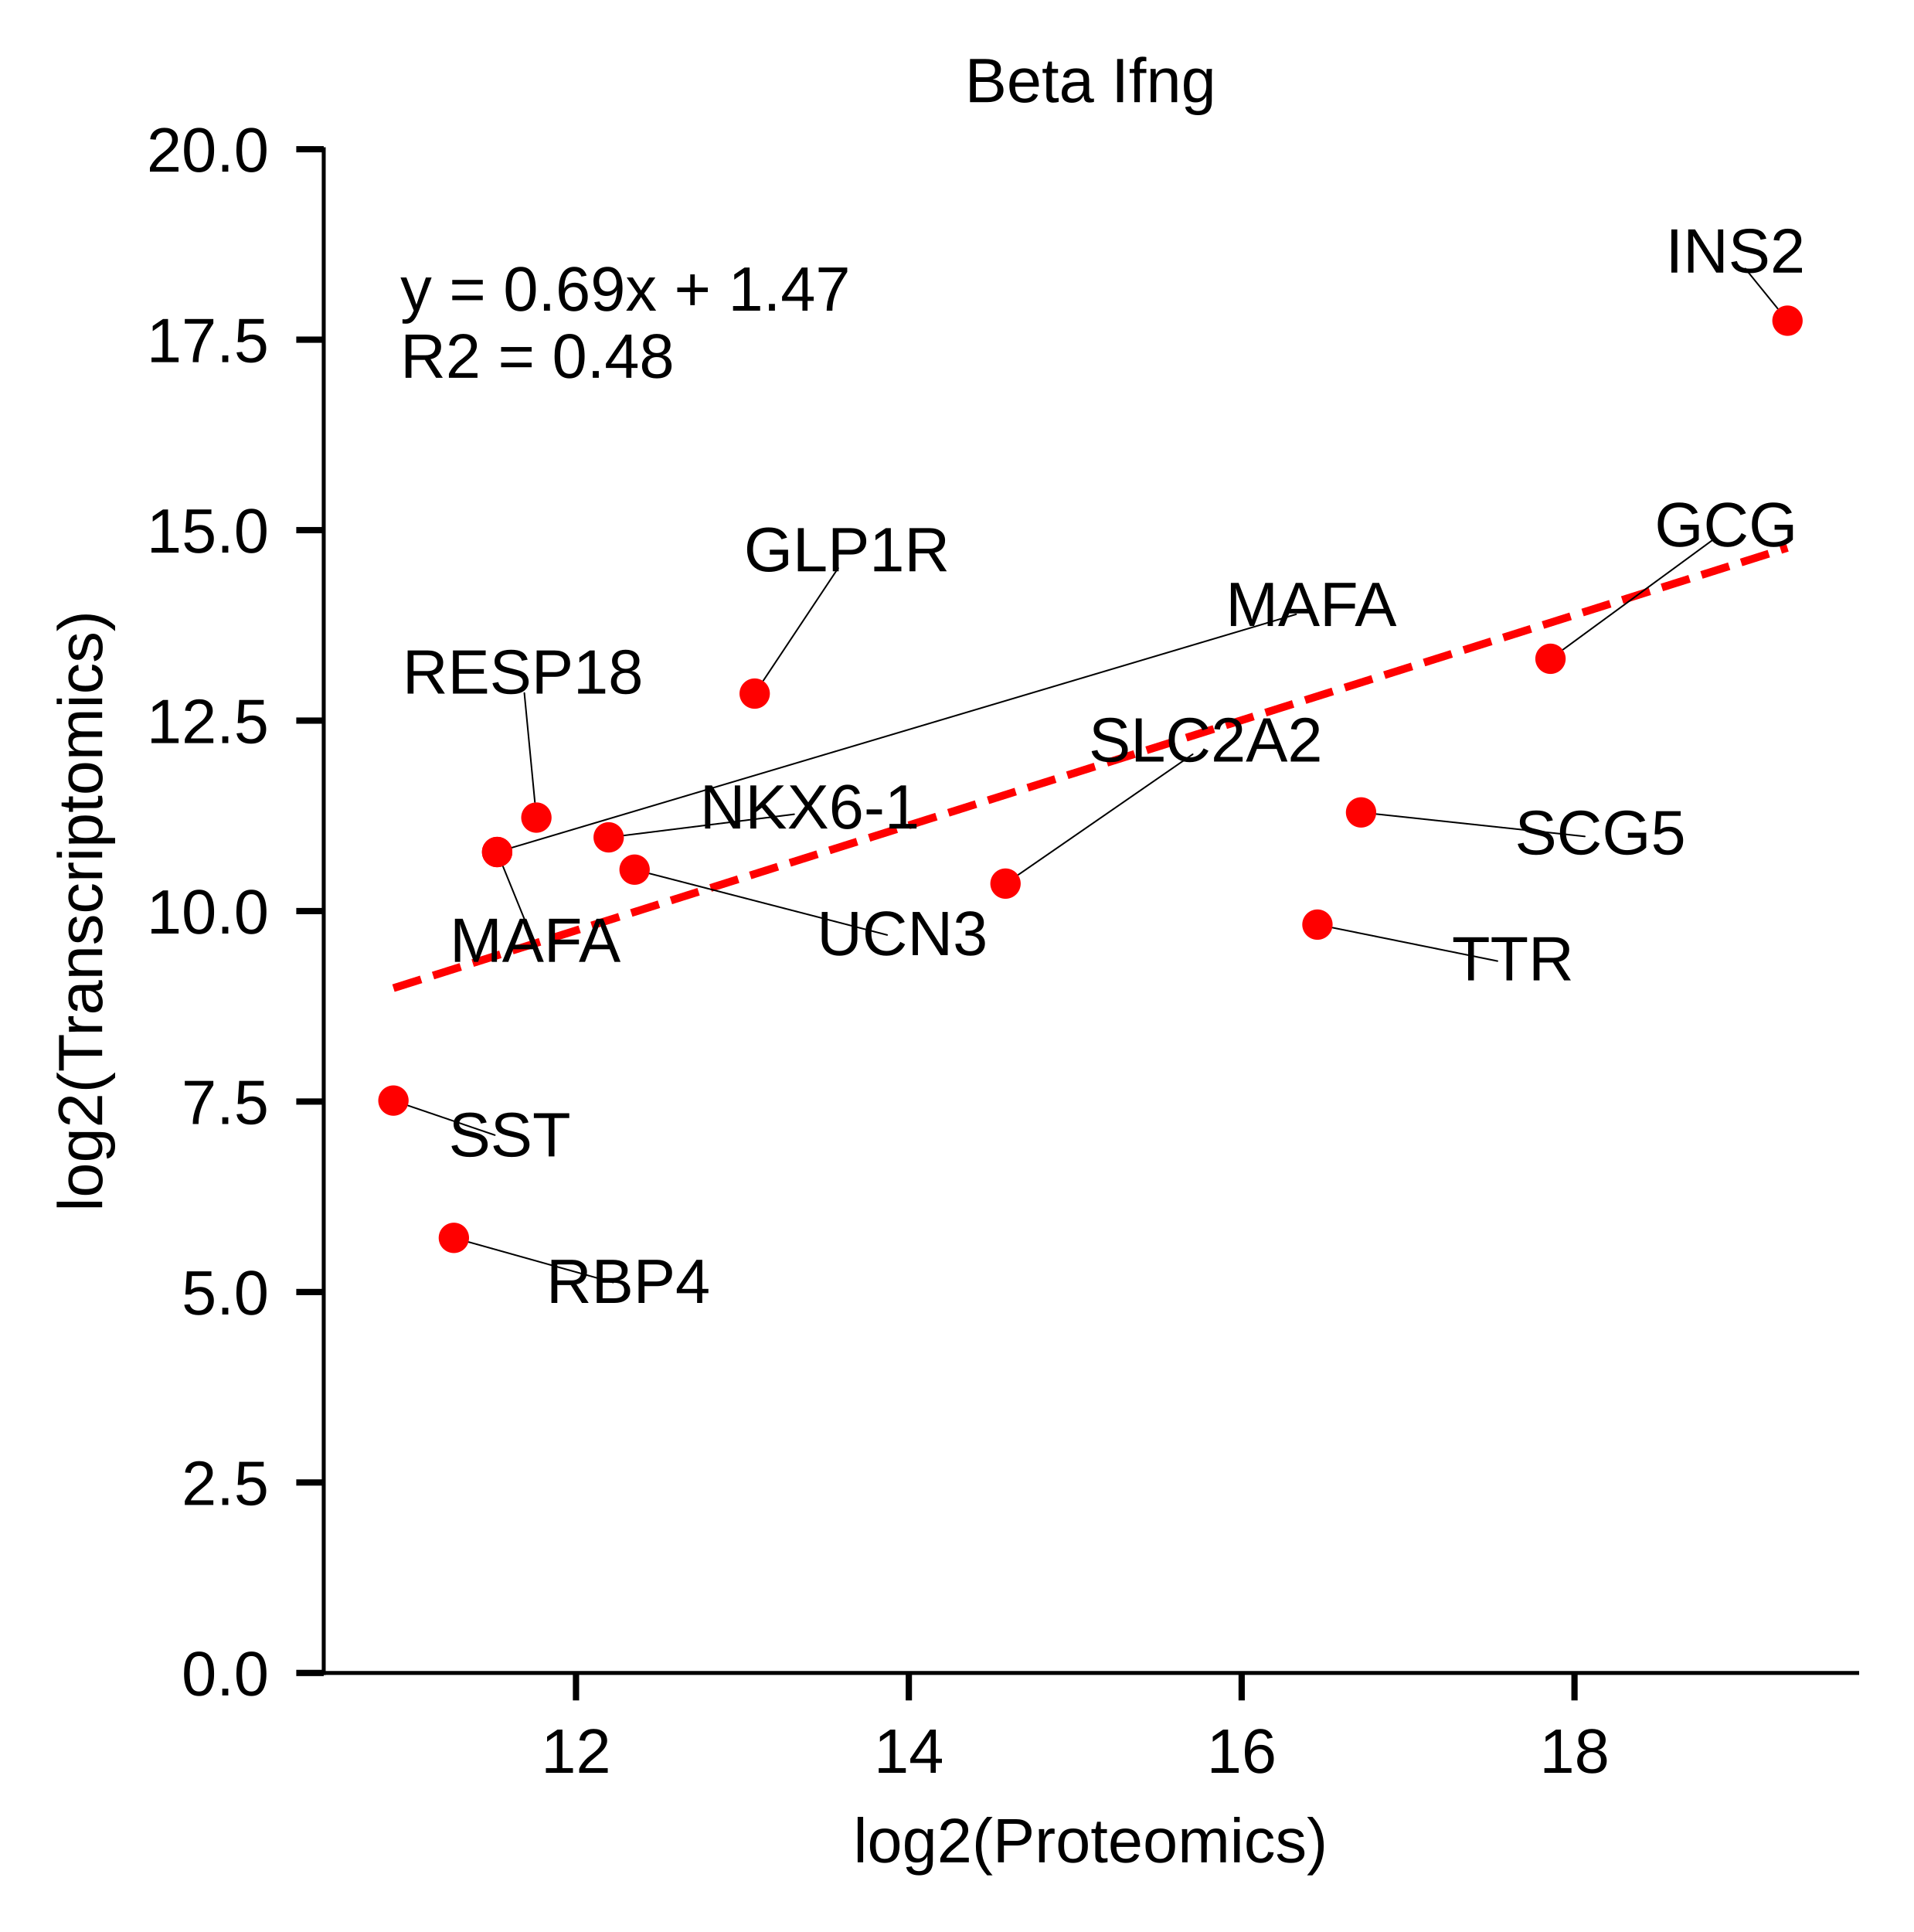
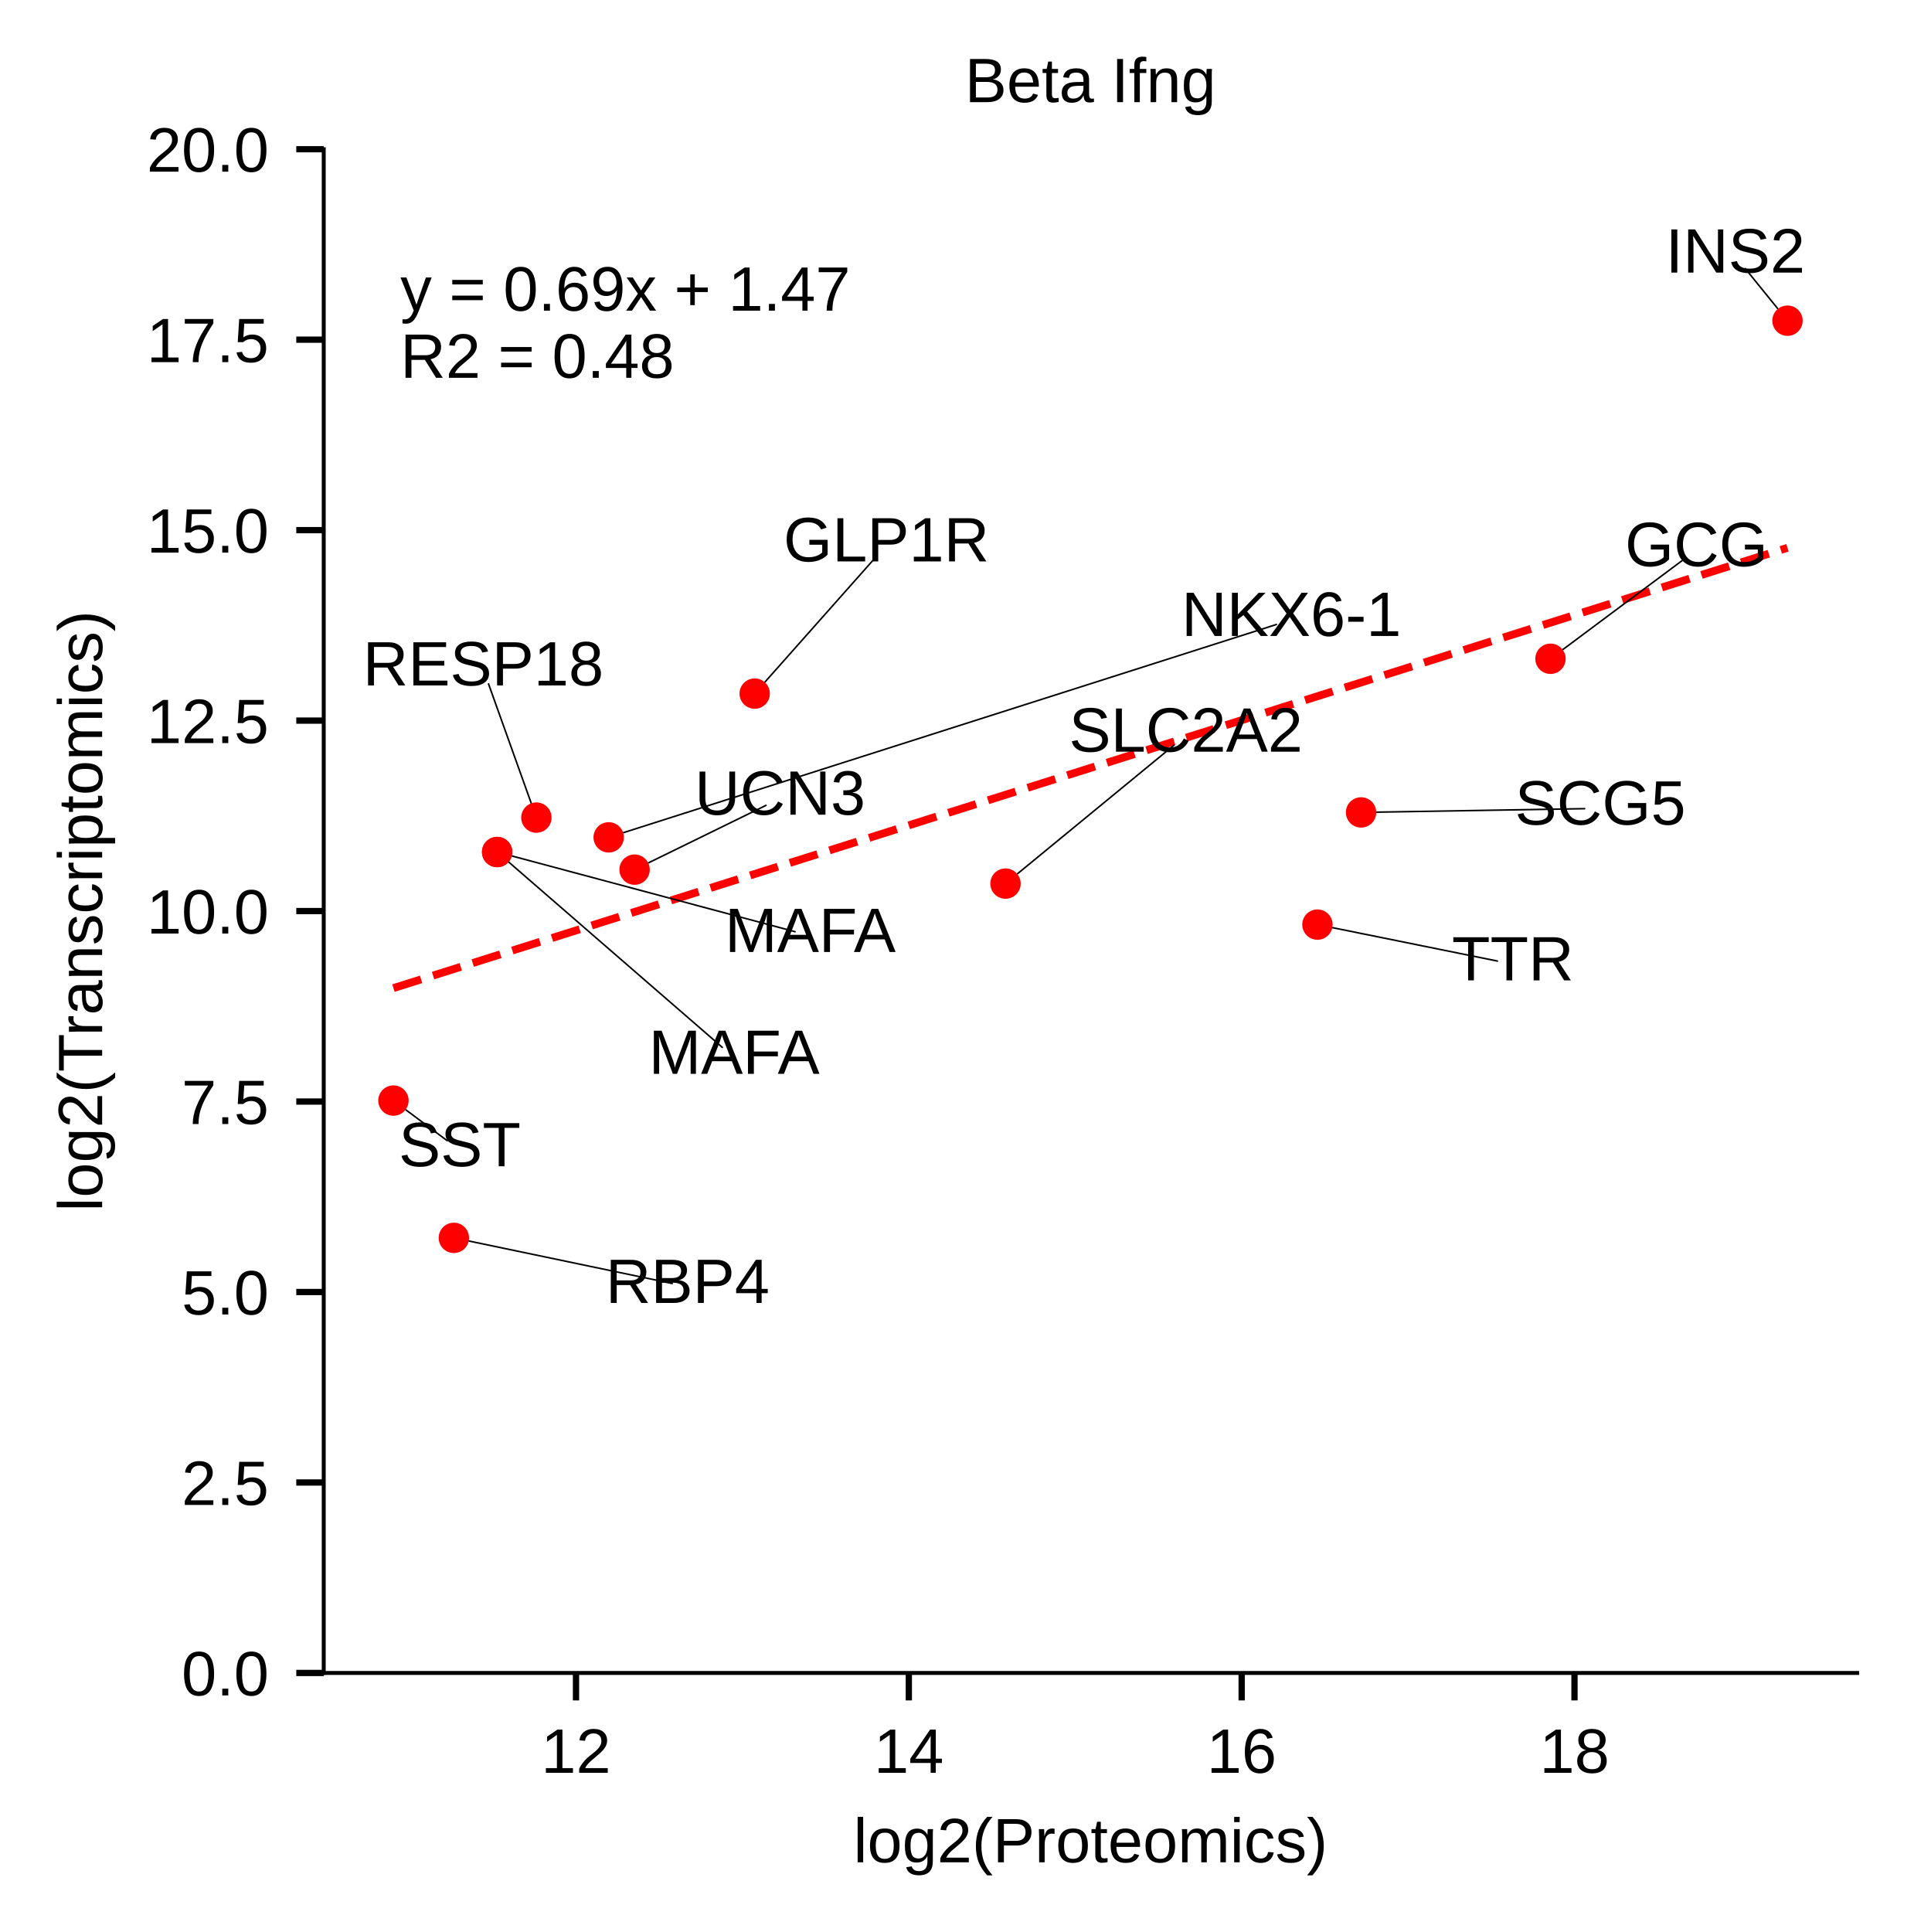
<svg xmlns="http://www.w3.org/2000/svg" xmlns:xlink="http://www.w3.org/1999/xlink" width="243.996pt" height="246.306pt" viewBox="0 0 243.996 246.306" version="1.1">
  <defs>
    <style type="text/css">*{stroke-linejoin: round; stroke-linecap: butt}</style>
  </defs>
  <g id="figure_1">
    <g id="patch_1">
      <path d="M 0 246.306  L 243.996 246.306  L 243.996 -0  L 0 -0  L 0 246.306  z " style="fill: none" />
    </g>
    <g id="axes_1">
      <g id="patch_2">
        <path d="M 41.276 213.282  L 236.796 213.282  L 236.796 19.024  L 41.276 19.024  L 41.276 213.282  z " style="fill: none" />
      </g>
      <g id="PathCollection_1">
        <defs>
-           <path id="C0_0_229dee09c6" d="M 0 1.936  C 0.514 1.936 1.006 1.732 1.369 1.369  C 1.732 1.006 1.936 0.514 1.936 -0  C 1.936 -0.514 1.732 -1.006 1.369 -1.369  C 1.006 -1.732 0.514 -1.936 0 -1.936  C -0.514 -1.936 -1.006 -1.732 -1.369 -1.369  C -1.732 -1.006 -1.936 -0.514 -1.936 0  C -1.936 0.514 -1.732 1.006 -1.369 1.369  C -1.006 1.732 -0.514 1.936 0 1.936  z " />
+           <path id="C0_0_ef5e07e1eb" d="M 0 1.936  C 0.514 1.936 1.006 1.732 1.369 1.369  C 1.732 1.006 1.936 0.514 1.936 -0  C 1.936 -0.514 1.732 -1.006 1.369 -1.369  C 1.006 -1.732 0.514 -1.936 0 -1.936  C -0.514 -1.936 -1.006 -1.732 -1.369 -1.369  C -1.732 -1.006 -1.936 -0.514 -1.936 0  C -1.936 0.514 -1.732 1.006 -1.369 1.369  C -1.006 1.732 -0.514 1.936 0 1.936  z " />
        </defs>
-         <g clip-path="url(#p225a3c4588)">
-           <use xlink:href="#C0_0_229dee09c6" x="63.388" y="108.623" style="fill: #ff0000" />
-         </g>
-         <g clip-path="url(#p225a3c4588)">
-           <use xlink:href="#C0_0_229dee09c6" x="197.691" y="83.986" style="fill: #ff0000" />
-         </g>
-         <g clip-path="url(#p225a3c4588)">
-           <use xlink:href="#C0_0_229dee09c6" x="167.977" y="117.876" style="fill: #ff0000" />
-         </g>
-         <g clip-path="url(#p225a3c4588)">
-           <use xlink:href="#C0_0_229dee09c6" x="128.205" y="112.649" style="fill: #ff0000" />
-         </g>
-         <g clip-path="url(#p225a3c4588)">
-           <use xlink:href="#C0_0_229dee09c6" x="63.388" y="108.623" style="fill: #ff0000" />
-         </g>
-         <g clip-path="url(#p225a3c4588)">
-           <use xlink:href="#C0_0_229dee09c6" x="227.909" y="40.883" style="fill: #ff0000" />
-         </g>
-         <g clip-path="url(#p225a3c4588)">
-           <use xlink:href="#C0_0_229dee09c6" x="77.608" y="106.753" style="fill: #ff0000" />
-         </g>
-         <g clip-path="url(#p225a3c4588)">
-           <use xlink:href="#C0_0_229dee09c6" x="80.911" y="110.868" style="fill: #ff0000" />
-         </g>
-         <g clip-path="url(#p225a3c4588)">
-           <use xlink:href="#C0_0_229dee09c6" x="96.225" y="88.425" style="fill: #ff0000" />
-         </g>
-         <g clip-path="url(#p225a3c4588)">
-           <use xlink:href="#C0_0_229dee09c6" x="68.39" y="104.234" style="fill: #ff0000" />
-         </g>
-         <g clip-path="url(#p225a3c4588)">
-           <use xlink:href="#C0_0_229dee09c6" x="173.539" y="103.573" style="fill: #ff0000" />
-         </g>
-         <g clip-path="url(#p225a3c4588)">
-           <use xlink:href="#C0_0_229dee09c6" x="50.164" y="140.31" style="fill: #ff0000" />
-         </g>
-         <g clip-path="url(#p225a3c4588)">
-           <use xlink:href="#C0_0_229dee09c6" x="57.869" y="157.813" style="fill: #ff0000" />
+         <g clip-path="url(#pf78d682aeb)">
+           <use xlink:href="#C0_0_ef5e07e1eb" x="63.388" y="108.623" style="fill: #ff0000" />
+         </g>
+         <g clip-path="url(#pf78d682aeb)">
+           <use xlink:href="#C0_0_ef5e07e1eb" x="197.691" y="83.986" style="fill: #ff0000" />
+         </g>
+         <g clip-path="url(#pf78d682aeb)">
+           <use xlink:href="#C0_0_ef5e07e1eb" x="167.977" y="117.876" style="fill: #ff0000" />
+         </g>
+         <g clip-path="url(#pf78d682aeb)">
+           <use xlink:href="#C0_0_ef5e07e1eb" x="128.205" y="112.649" style="fill: #ff0000" />
+         </g>
+         <g clip-path="url(#pf78d682aeb)">
+           <use xlink:href="#C0_0_ef5e07e1eb" x="63.388" y="108.623" style="fill: #ff0000" />
+         </g>
+         <g clip-path="url(#pf78d682aeb)">
+           <use xlink:href="#C0_0_ef5e07e1eb" x="227.909" y="40.883" style="fill: #ff0000" />
+         </g>
+         <g clip-path="url(#pf78d682aeb)">
+           <use xlink:href="#C0_0_ef5e07e1eb" x="77.608" y="106.753" style="fill: #ff0000" />
+         </g>
+         <g clip-path="url(#pf78d682aeb)">
+           <use xlink:href="#C0_0_ef5e07e1eb" x="80.911" y="110.868" style="fill: #ff0000" />
+         </g>
+         <g clip-path="url(#pf78d682aeb)">
+           <use xlink:href="#C0_0_ef5e07e1eb" x="96.225" y="88.425" style="fill: #ff0000" />
+         </g>
+         <g clip-path="url(#pf78d682aeb)">
+           <use xlink:href="#C0_0_ef5e07e1eb" x="68.39" y="104.234" style="fill: #ff0000" />
+         </g>
+         <g clip-path="url(#pf78d682aeb)">
+           <use xlink:href="#C0_0_ef5e07e1eb" x="173.539" y="103.573" style="fill: #ff0000" />
+         </g>
+         <g clip-path="url(#pf78d682aeb)">
+           <use xlink:href="#C0_0_ef5e07e1eb" x="50.164" y="140.31" style="fill: #ff0000" />
+         </g>
+         <g clip-path="url(#pf78d682aeb)">
+           <use xlink:href="#C0_0_ef5e07e1eb" x="57.869" y="157.813" style="fill: #ff0000" />
        </g>
      </g>
      <g id="matplotlib.axis_1">
        <g id="xtick_1">
          <g id="line2d_1">
            <defs>
-               <path id="m948166ed7b" d="M 0 0  L 0 3.5  " style="stroke: #000000; stroke-width: 0.8" />
+               <path id="m17dfc905a6" d="M 0 0  L 0 3.5  " style="stroke: #000000; stroke-width: 0.8" />
            </defs>
            <g>
-               <use xlink:href="#m948166ed7b" x="73.441" y="213.282" style="stroke: #000000; stroke-width: 0.8" />
+               <use xlink:href="#m17dfc905a6" x="73.441" y="213.282" style="stroke: #000000; stroke-width: 0.8" />
            </g>
          </g>
          <g id="text_1">
            <text style="font-size: 8px; font-family: 'Arial'; text-anchor: middle" x="73.441" y="226.008" transform="rotate(-0 73.4411 226.0083)">12</text>
          </g>
        </g>
        <g id="xtick_2">
          <g id="line2d_2">
            <g>
-               <use xlink:href="#m948166ed7b" x="115.878" y="213.282" style="stroke: #000000; stroke-width: 0.8" />
+               <use xlink:href="#m17dfc905a6" x="115.878" y="213.282" style="stroke: #000000; stroke-width: 0.8" />
            </g>
          </g>
          <g id="text_2">
            <text style="font-size: 8px; font-family: 'Arial'; text-anchor: middle" x="115.878" y="226.008" transform="rotate(-0 115.878 226.0083)">14</text>
          </g>
        </g>
        <g id="xtick_3">
          <g id="line2d_3">
            <g>
-               <use xlink:href="#m948166ed7b" x="158.315" y="213.282" style="stroke: #000000; stroke-width: 0.8" />
+               <use xlink:href="#m17dfc905a6" x="158.315" y="213.282" style="stroke: #000000; stroke-width: 0.8" />
            </g>
          </g>
          <g id="text_3">
            <text style="font-size: 8px; font-family: 'Arial'; text-anchor: middle" x="158.315" y="226.008" transform="rotate(-0 158.3149 226.0083)">16</text>
          </g>
        </g>
        <g id="xtick_4">
          <g id="line2d_4">
            <g>
-               <use xlink:href="#m948166ed7b" x="200.752" y="213.282" style="stroke: #000000; stroke-width: 0.8" />
+               <use xlink:href="#m17dfc905a6" x="200.752" y="213.282" style="stroke: #000000; stroke-width: 0.8" />
            </g>
          </g>
          <g id="text_4">
            <text style="font-size: 8px; font-family: 'Arial'; text-anchor: middle" x="200.752" y="226.008" transform="rotate(-0 200.7518 226.0083)">18</text>
          </g>
        </g>
        <g id="text_5">
          <text style="font-size: 8px; font-family: 'Arial'; text-anchor: middle" x="139.036" y="237.422" transform="rotate(-0 139.0361 237.422)">log2(Proteomics)</text>
        </g>
      </g>
      <g id="matplotlib.axis_2">
        <g id="ytick_1">
          <g id="line2d_5">
            <defs>
-               <path id="m3c6e5e6d17" d="M 0 0  L -3.5 0  " style="stroke: #000000; stroke-width: 0.8" />
+               <path id="m6ae618dfba" d="M 0 0  L -3.5 0  " style="stroke: #000000; stroke-width: 0.8" />
            </defs>
            <g>
-               <use xlink:href="#m3c6e5e6d17" x="41.276" y="213.282" style="stroke: #000000; stroke-width: 0.8" />
+               <use xlink:href="#m6ae618dfba" x="41.276" y="213.282" style="stroke: #000000; stroke-width: 0.8" />
            </g>
          </g>
          <g id="text_6">
            <text style="font-size: 8px; font-family: 'Arial'; text-anchor: end" x="34.276" y="216.145" transform="rotate(-0 34.27625 216.1451)">0.0</text>
          </g>
        </g>
        <g id="ytick_2">
          <g id="line2d_6">
            <g>
-               <use xlink:href="#m3c6e5e6d17" x="41.276" y="189" style="stroke: #000000; stroke-width: 0.8" />
+               <use xlink:href="#m6ae618dfba" x="41.276" y="189" style="stroke: #000000; stroke-width: 0.8" />
            </g>
          </g>
          <g id="text_7">
            <text style="font-size: 8px; font-family: 'Arial'; text-anchor: end" x="34.276" y="191.863" transform="rotate(-0 34.27625 191.8629)">2.5</text>
          </g>
        </g>
        <g id="ytick_3">
          <g id="line2d_7">
            <g>
-               <use xlink:href="#m3c6e5e6d17" x="41.276" y="164.717" style="stroke: #000000; stroke-width: 0.8" />
+               <use xlink:href="#m6ae618dfba" x="41.276" y="164.717" style="stroke: #000000; stroke-width: 0.8" />
            </g>
          </g>
          <g id="text_8">
            <text style="font-size: 8px; font-family: 'Arial'; text-anchor: end" x="34.276" y="167.581" transform="rotate(-0 34.27625 167.5806)">5.0</text>
          </g>
        </g>
        <g id="ytick_4">
          <g id="line2d_8">
            <g>
-               <use xlink:href="#m3c6e5e6d17" x="41.276" y="140.435" style="stroke: #000000; stroke-width: 0.8" />
+               <use xlink:href="#m6ae618dfba" x="41.276" y="140.435" style="stroke: #000000; stroke-width: 0.8" />
            </g>
          </g>
          <g id="text_9">
            <text style="font-size: 8px; font-family: 'Arial'; text-anchor: end" x="34.276" y="143.298" transform="rotate(-0 34.27625 143.2983)">7.5</text>
          </g>
        </g>
        <g id="ytick_5">
          <g id="line2d_9">
            <g>
-               <use xlink:href="#m3c6e5e6d17" x="41.276" y="116.153" style="stroke: #000000; stroke-width: 0.8" />
+               <use xlink:href="#m6ae618dfba" x="41.276" y="116.153" style="stroke: #000000; stroke-width: 0.8" />
            </g>
          </g>
          <g id="text_10">
            <text style="font-size: 8px; font-family: 'Arial'; text-anchor: end" x="34.276" y="119.016" transform="rotate(-0 34.27625 119.016)">10.0</text>
          </g>
        </g>
        <g id="ytick_6">
          <g id="line2d_10">
            <g>
-               <use xlink:href="#m3c6e5e6d17" x="41.276" y="91.871" style="stroke: #000000; stroke-width: 0.8" />
+               <use xlink:href="#m6ae618dfba" x="41.276" y="91.871" style="stroke: #000000; stroke-width: 0.8" />
            </g>
          </g>
          <g id="text_11">
            <text style="font-size: 8px; font-family: 'Arial'; text-anchor: end" x="34.276" y="94.734" transform="rotate(-0 34.27625 94.73373)">12.5</text>
          </g>
        </g>
        <g id="ytick_7">
          <g id="line2d_11">
            <g>
-               <use xlink:href="#m3c6e5e6d17" x="41.276" y="67.588" style="stroke: #000000; stroke-width: 0.8" />
+               <use xlink:href="#m6ae618dfba" x="41.276" y="67.588" style="stroke: #000000; stroke-width: 0.8" />
            </g>
          </g>
          <g id="text_12">
            <text style="font-size: 8px; font-family: 'Arial'; text-anchor: end" x="34.276" y="70.451" transform="rotate(-0 34.27625 70.45144)">15.0</text>
          </g>
        </g>
        <g id="ytick_8">
          <g id="line2d_12">
            <g>
-               <use xlink:href="#m3c6e5e6d17" x="41.276" y="43.306" style="stroke: #000000; stroke-width: 0.8" />
+               <use xlink:href="#m6ae618dfba" x="41.276" y="43.306" style="stroke: #000000; stroke-width: 0.8" />
            </g>
          </g>
          <g id="text_13">
            <text style="font-size: 8px; font-family: 'Arial'; text-anchor: end" x="34.276" y="46.169" transform="rotate(-0 34.27625 46.16916)">17.5</text>
          </g>
        </g>
        <g id="ytick_9">
          <g id="line2d_13">
            <g>
-               <use xlink:href="#m3c6e5e6d17" x="41.276" y="19.024" style="stroke: #000000; stroke-width: 0.8" />
+               <use xlink:href="#m6ae618dfba" x="41.276" y="19.024" style="stroke: #000000; stroke-width: 0.8" />
            </g>
          </g>
          <g id="text_14">
            <text style="font-size: 8px; font-family: 'Arial'; text-anchor: end" x="34.276" y="21.887" transform="rotate(-0 34.27625 21.88687)">20.0</text>
          </g>
        </g>
        <g id="text_15">
          <text style="font-size: 8px; font-family: 'Arial'; text-anchor: middle" x="13.024" y="116.153" transform="rotate(-90 13.02375 116.1529)">log2(Transcriptomics)</text>
        </g>
      </g>
      <g id="line2d_14">
-         <path d="M 50.164 125.971  L 51.959 125.404  L 53.754 124.837  L 55.55 124.27  L 57.345 123.703  L 59.141 123.136  L 60.936 122.569  L 62.731 122.002  L 64.527 121.435  L 66.322 120.868  L 68.118 120.301  L 69.913 119.734  L 71.708 119.167  L 73.504 118.6  L 75.299 118.033  L 77.095 117.466  L 78.89 116.899  L 80.685 116.332  L 82.481 115.765  L 84.276 115.198  L 86.072 114.631  L 87.867 114.064  L 89.662 113.497  L 91.458 112.93  L 93.253 112.363  L 95.049 111.796  L 96.844 111.229  L 98.639 110.662  L 100.435 110.095  L 102.23 109.528  L 104.026 108.961  L 105.821 108.394  L 107.616 107.827  L 109.412 107.26  L 111.207 106.693  L 113.003 106.126  L 114.798 105.559  L 116.594 104.992  L 118.389 104.425  L 120.184 103.858  L 121.98 103.291  L 123.775 102.724  L 125.571 102.157  L 127.366 101.59  L 129.161 101.023  L 130.957 100.456  L 132.752 99.889  L 134.548 99.322  L 136.343 98.755  L 138.138 98.188  L 139.934 97.62  L 141.729 97.053  L 143.525 96.486  L 145.32 95.919  L 147.115 95.352  L 148.911 94.785  L 150.706 94.218  L 152.502 93.651  L 154.297 93.084  L 156.092 92.517  L 157.888 91.95  L 159.683 91.383  L 161.479 90.816  L 163.274 90.249  L 165.069 89.682  L 166.865 89.115  L 168.66 88.548  L 170.456 87.981  L 172.251 87.414  L 174.047 86.847  L 175.842 86.28  L 177.637 85.713  L 179.433 85.146  L 181.228 84.579  L 183.024 84.012  L 184.819 83.445  L 186.614 82.878  L 188.41 82.311  L 190.205 81.744  L 192.001 81.177  L 193.796 80.61  L 195.591 80.043  L 197.387 79.476  L 199.182 78.909  L 200.978 78.342  L 202.773 77.775  L 204.568 77.208  L 206.364 76.641  L 208.159 76.074  L 209.955 75.507  L 211.75 74.94  L 213.545 74.373  L 215.341 73.806  L 217.136 73.239  L 218.932 72.672  L 220.727 72.105  L 222.522 71.538  L 224.318 70.971  L 226.113 70.404  L 227.909 69.837  " clip-path="url(#p225a3c4588)" style="fill: none; stroke-dasharray: 3.7,1.6; stroke-dashoffset: 0; stroke: #ff0000" />
+         <path d="M 50.164 125.971  L 51.959 125.404  L 53.754 124.837  L 55.55 124.27  L 57.345 123.703  L 59.141 123.136  L 60.936 122.569  L 62.731 122.002  L 64.527 121.435  L 66.322 120.868  L 68.118 120.301  L 69.913 119.734  L 71.708 119.167  L 73.504 118.6  L 75.299 118.033  L 77.095 117.466  L 78.89 116.899  L 80.685 116.332  L 82.481 115.765  L 84.276 115.198  L 86.072 114.631  L 87.867 114.064  L 89.662 113.497  L 91.458 112.93  L 93.253 112.363  L 95.049 111.796  L 96.844 111.229  L 98.639 110.662  L 100.435 110.095  L 102.23 109.528  L 104.026 108.961  L 105.821 108.394  L 107.616 107.827  L 109.412 107.26  L 111.207 106.693  L 113.003 106.126  L 114.798 105.559  L 116.594 104.992  L 118.389 104.425  L 120.184 103.858  L 121.98 103.291  L 123.775 102.724  L 125.571 102.157  L 127.366 101.59  L 129.161 101.023  L 130.957 100.456  L 132.752 99.889  L 134.548 99.322  L 136.343 98.755  L 138.138 98.188  L 139.934 97.62  L 141.729 97.053  L 143.525 96.486  L 145.32 95.919  L 147.115 95.352  L 148.911 94.785  L 150.706 94.218  L 152.502 93.651  L 154.297 93.084  L 156.092 92.517  L 157.888 91.95  L 159.683 91.383  L 161.479 90.816  L 163.274 90.249  L 165.069 89.682  L 166.865 89.115  L 168.66 88.548  L 170.456 87.981  L 172.251 87.414  L 174.047 86.847  L 175.842 86.28  L 177.637 85.713  L 179.433 85.146  L 181.228 84.579  L 183.024 84.012  L 184.819 83.445  L 186.614 82.878  L 188.41 82.311  L 190.205 81.744  L 192.001 81.177  L 193.796 80.61  L 195.591 80.043  L 197.387 79.476  L 199.182 78.909  L 200.978 78.342  L 202.773 77.775  L 204.568 77.208  L 206.364 76.641  L 208.159 76.074  L 209.955 75.507  L 211.75 74.94  L 213.545 74.373  L 215.341 73.806  L 217.136 73.239  L 218.932 72.672  L 220.727 72.105  L 222.522 71.538  L 224.318 70.971  L 226.113 70.404  L 227.909 69.837  " clip-path="url(#pf78d682aeb)" style="fill: none; stroke-dasharray: 3.7,1.6; stroke-dashoffset: 0; stroke: #ff0000" />
      </g>
      <g id="patch_3">
        <path d="M 41.276 213.282  L 41.276 19.024  " style="fill: none; stroke: #000000; stroke-width: 0.5; stroke-linejoin: miter; stroke-linecap: square" />
      </g>
      <g id="patch_4">
        <path d="M 41.276 213.282  L 236.796 213.282  " style="fill: none; stroke: #000000; stroke-width: 0.5; stroke-linejoin: miter; stroke-linecap: square" />
      </g>
      <g id="text_16">
        <text style="font-size: 8px; font-family: 'Arial'" transform="translate(51.05223 39.60724)">y = 0.69x + 1.47</text>
        <text style="font-size: 8px; font-family: 'Arial'" transform="translate(51.05223 48.16249)">R2 = 0.48</text>
      </g>
      <g id="text_17">
-         <text style="font-size: 8px; font-family: 'Arial'; text-anchor: middle" x="68.239" y="122.63" transform="rotate(-0 68.23905 122.6296)">MAFA</text>
+         <text style="font-size: 8px; font-family: 'Arial'; text-anchor: middle" x="93.604" y="136.903" transform="rotate(-0 93.60411 136.9031)">MAFA</text>
      </g>
      <g id="text_18">
-         <text style="font-size: 8px; font-family: 'Arial'; text-anchor: middle" x="220.082" y="69.655" transform="rotate(-0 220.0816 69.65533)">GCG</text>
+         <text style="font-size: 8px; font-family: 'Arial'; text-anchor: middle" x="216.297" y="72.178" transform="rotate(-0 216.2974 72.17817)">GCG</text>
      </g>
      <g id="text_19">
        <text style="font-size: 8px; font-family: 'Arial'; text-anchor: middle" x="192.89" y="124.989" transform="rotate(-0 192.8898 124.9894)">TTR</text>
      </g>
      <g id="text_20">
-         <text style="font-size: 8px; font-family: 'Arial'; text-anchor: middle" x="153.721" y="97.09" transform="rotate(-0 153.7211 97.08999)">SLC2A2</text>
+         <text style="font-size: 8px; font-family: 'Arial'; text-anchor: middle" x="151.198" y="95.829" transform="rotate(-0 151.1983 95.82857)">SLC2A2</text>
      </g>
      <g id="text_21">
-         <text style="font-size: 8px; font-family: 'Arial'; text-anchor: middle" x="167.174" y="79.812" transform="rotate(-0 167.1744 79.81242)">MAFA</text>
+         <text style="font-size: 8px; font-family: 'Arial'; text-anchor: middle" x="103.31" y="121.368" transform="rotate(-0 103.3096 121.3682)">MAFA</text>
      </g>
      <g id="text_22">
        <text style="font-size: 8px; font-family: 'Arial'; text-anchor: middle" x="221.265" y="34.751" transform="rotate(-0 221.2647 34.75142)">INS2</text>
      </g>
      <g id="text_23">
-         <text style="font-size: 8px; font-family: 'Arial'; text-anchor: middle" x="103.243" y="105.628" transform="rotate(-0 103.2434 105.628)">NKX6-1</text>
+         <text style="font-size: 8px; font-family: 'Arial'; text-anchor: middle" x="164.652" y="81.074" transform="rotate(-0 164.6515 81.07383)">NKX6-1</text>
      </g>
      <g id="text_24">
-         <text style="font-size: 8px; font-family: 'Arial'; text-anchor: middle" x="115.048" y="121.766" transform="rotate(-0 115.0482 121.7661)">UCN3</text>
+         <text style="font-size: 8px; font-family: 'Arial'; text-anchor: middle" x="99.459" y="103.862" transform="rotate(-0 99.45912 103.8623)">UCN3</text>
      </g>
      <g id="text_25">
-         <text style="font-size: 8px; font-family: 'Arial'; text-anchor: middle" x="107.972" y="72.833" transform="rotate(-0 107.9716 72.83295)">GLP1R</text>
+         <text style="font-size: 8px; font-family: 'Arial'; text-anchor: middle" x="113.017" y="71.572" transform="rotate(-0 113.0172 71.57153)">GLP1R</text>
      </g>
      <g id="text_26">
-         <text style="font-size: 8px; font-family: 'Arial'; text-anchor: middle" x="66.662" y="88.426" transform="rotate(-0 66.66227 88.42572)">RESP18</text>
+         <text style="font-size: 8px; font-family: 'Arial'; text-anchor: middle" x="61.617" y="87.382" transform="rotate(-0 61.6166 87.3819)">RESP18</text>
      </g>
      <g id="text_27">
-         <text style="font-size: 8px; font-family: 'Arial'; text-anchor: middle" x="204.049" y="108.914" transform="rotate(-0 204.0495 108.9139)">SCG5</text>
+         <text style="font-size: 8px; font-family: 'Arial'; text-anchor: middle" x="204.049" y="105.13" transform="rotate(-0 204.0495 105.1297)">SCG5</text>
      </g>
      <g id="text_28">
-         <text style="font-size: 8px; font-family: 'Arial'; text-anchor: middle" x="64.985" y="147.424" transform="rotate(-0 64.98516 147.4239)">SST</text>
+         <text style="font-size: 8px; font-family: 'Arial'; text-anchor: middle" x="58.621" y="148.685" transform="rotate(-0 58.62074 148.6854)">SST</text>
      </g>
      <g id="text_29">
-         <text style="font-size: 8px; font-family: 'Arial'; text-anchor: middle" x="80.102" y="166.11" transform="rotate(-0 80.10176 166.1097)">RBP4</text>
+         <text style="font-size: 8px; font-family: 'Arial'; text-anchor: middle" x="87.67" y="166.11" transform="rotate(-0 87.67026 166.1097)">RBP4</text>
      </g>
      <g id="patch_5">
-         <path d="M 67.487 118.711  Q 65.814 114.594 64.142 110.478  " style="fill: none; stroke: #000000; stroke-width: 0.2; stroke-linecap: round" />
+         <path d="M 92.096 133.526  Q 78.497 121.73 64.899 109.933  " style="fill: none; stroke: #000000; stroke-width: 0.2; stroke-linecap: round" />
      </g>
      <g id="patch_6">
-         <path d="M 218.466 68.77  Q 208.887 75.786 199.307 82.803  " style="fill: none; stroke: #000000; stroke-width: 0.2; stroke-linecap: round" />
+         <path d="M 214.696 71.304  Q 206.996 77.047 199.296 82.789  " style="fill: none; stroke: #000000; stroke-width: 0.2; stroke-linecap: round" />
      </g>
      <g id="patch_7">
        <path d="M 190.928 122.524  Q 180.432 120.398 169.935 118.272  " style="fill: none; stroke: #000000; stroke-width: 0.2; stroke-linecap: round" />
      </g>
      <g id="patch_8">
-         <path d="M 152.073 96.16  Q 140.962 103.836 129.851 111.512  " style="fill: none; stroke: #000000; stroke-width: 0.2; stroke-linecap: round" />
+         <path d="M 149.652 95.031  Q 139.702 103.204 129.752 111.378  " style="fill: none; stroke: #000000; stroke-width: 0.2; stroke-linecap: round" />
      </g>
      <g id="patch_9">
-         <path d="M 165.258 78.314  Q 115.282 93.183 65.306 108.053  " style="fill: none; stroke: #000000; stroke-width: 0.2; stroke-linecap: round" />
+         <path d="M 101.377 118.783  Q 83.35 113.962 65.322 109.14  " style="fill: none; stroke: #000000; stroke-width: 0.2; stroke-linecap: round" />
      </g>
      <g id="patch_10">
        <path d="M 222.525 34.239  Q 224.587 36.784 226.65 39.329  " style="fill: none; stroke: #000000; stroke-width: 0.2; stroke-linecap: round" />
      </g>
      <g id="patch_11">
-         <path d="M 101.256 103.807  Q 90.424 105.157 79.591 106.506  " style="fill: none; stroke: #000000; stroke-width: 0.2; stroke-linecap: round" />
+         <path d="M 162.747 79.613  Q 121.13 92.88 79.513 106.146  " style="fill: none; stroke: #000000; stroke-width: 0.2; stroke-linecap: round" />
      </g>
      <g id="patch_12">
-         <path d="M 113.11 119.197  Q 97.98 115.283 82.849 111.369  " style="fill: none; stroke: #000000; stroke-width: 0.2; stroke-linecap: round" />
+         <path d="M 97.664 102.673  Q 90.185 106.331 82.707 109.99  " style="fill: none; stroke: #000000; stroke-width: 0.2; stroke-linecap: round" />
      </g>
      <g id="patch_13">
-         <path d="M 106.863 72.431  Q 102.098 79.594 97.334 86.757  " style="fill: none; stroke: #000000; stroke-width: 0.2; stroke-linecap: round" />
+         <path d="M 111.691 70.998  Q 104.621 78.963 97.552 86.929  " style="fill: none; stroke: #000000; stroke-width: 0.2; stroke-linecap: round" />
      </g>
      <g id="patch_14">
-         <path d="M 66.855 88.352  Q 67.526 95.299 68.197 102.245  " style="fill: none; stroke: #000000; stroke-width: 0.2; stroke-linecap: round" />
+         <path d="M 62.29 87.194  Q 65.002 94.772 67.715 102.349  " style="fill: none; stroke: #000000; stroke-width: 0.2; stroke-linecap: round" />
      </g>
      <g id="patch_15">
-         <path d="M 202.064 106.633  Q 188.796 105.21 175.527 103.786  " style="fill: none; stroke: #000000; stroke-width: 0.2; stroke-linecap: round" />
+         <path d="M 202.049 103.095  Q 188.795 103.317 175.54 103.539  " style="fill: none; stroke: #000000; stroke-width: 0.2; stroke-linecap: round" />
      </g>
      <g id="patch_16">
-         <path d="M 63.093 144.712  Q 57.573 142.833 52.054 140.954  " style="fill: none; stroke: #000000; stroke-width: 0.2; stroke-linecap: round" />
+         <path d="M 57.016 145.421  Q 54.391 143.463 51.766 141.505  " style="fill: none; stroke: #000000; stroke-width: 0.2; stroke-linecap: round" />
      </g>
      <g id="patch_17">
-         <path d="M 78.178 163.502  Q 68.987 160.928 59.795 158.353  " style="fill: none; stroke: #000000; stroke-width: 0.2; stroke-linecap: round" />
+         <path d="M 85.709 163.632  Q 72.77 160.927 59.83 158.223  " style="fill: none; stroke: #000000; stroke-width: 0.2; stroke-linecap: round" />
      </g>
      <g id="text_30">
        <text style="font-size: 8px; font-family: 'Arial'; text-anchor: middle" x="139.036" y="13.024" transform="rotate(-0 139.0361 13.02375)">Beta Ifng</text>
      </g>
    </g>
  </g>
  <defs>
-     <clipPath id="p225a3c4588">
+     <clipPath id="pf78d682aeb">
      <rect x="41.276" y="19.024" width="195.52" height="194.258" />
    </clipPath>
  </defs>
</svg>
